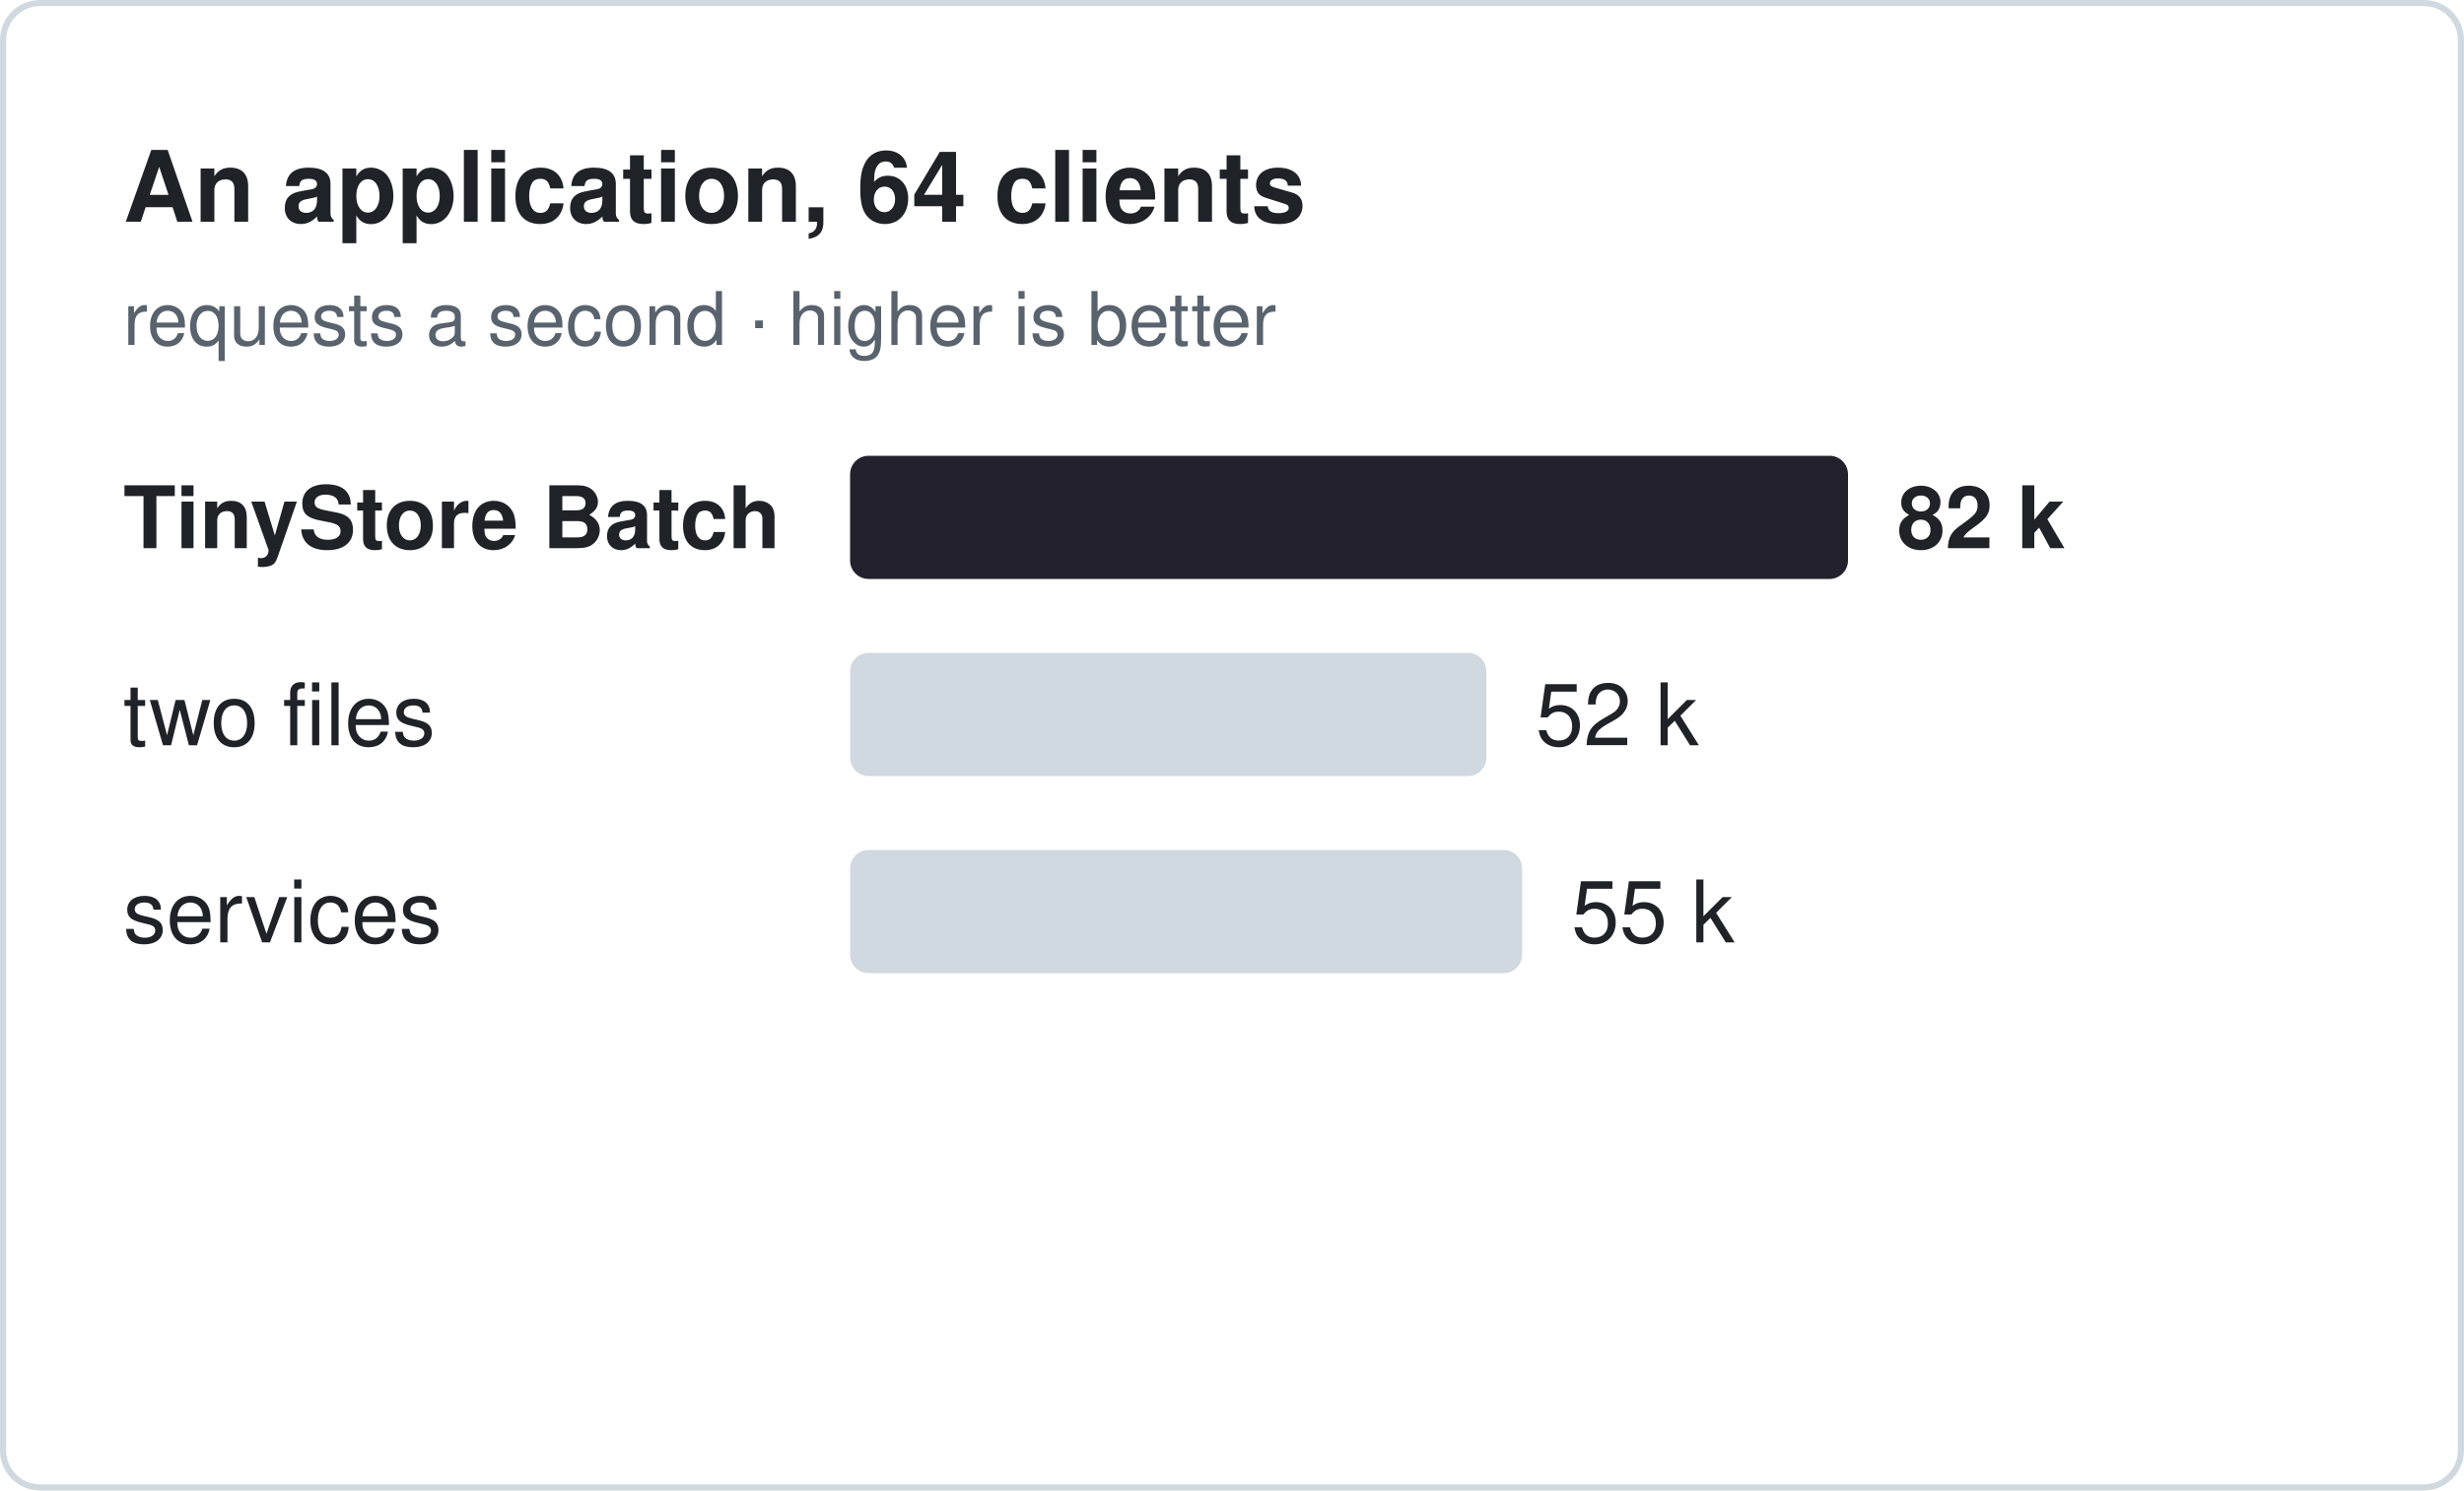
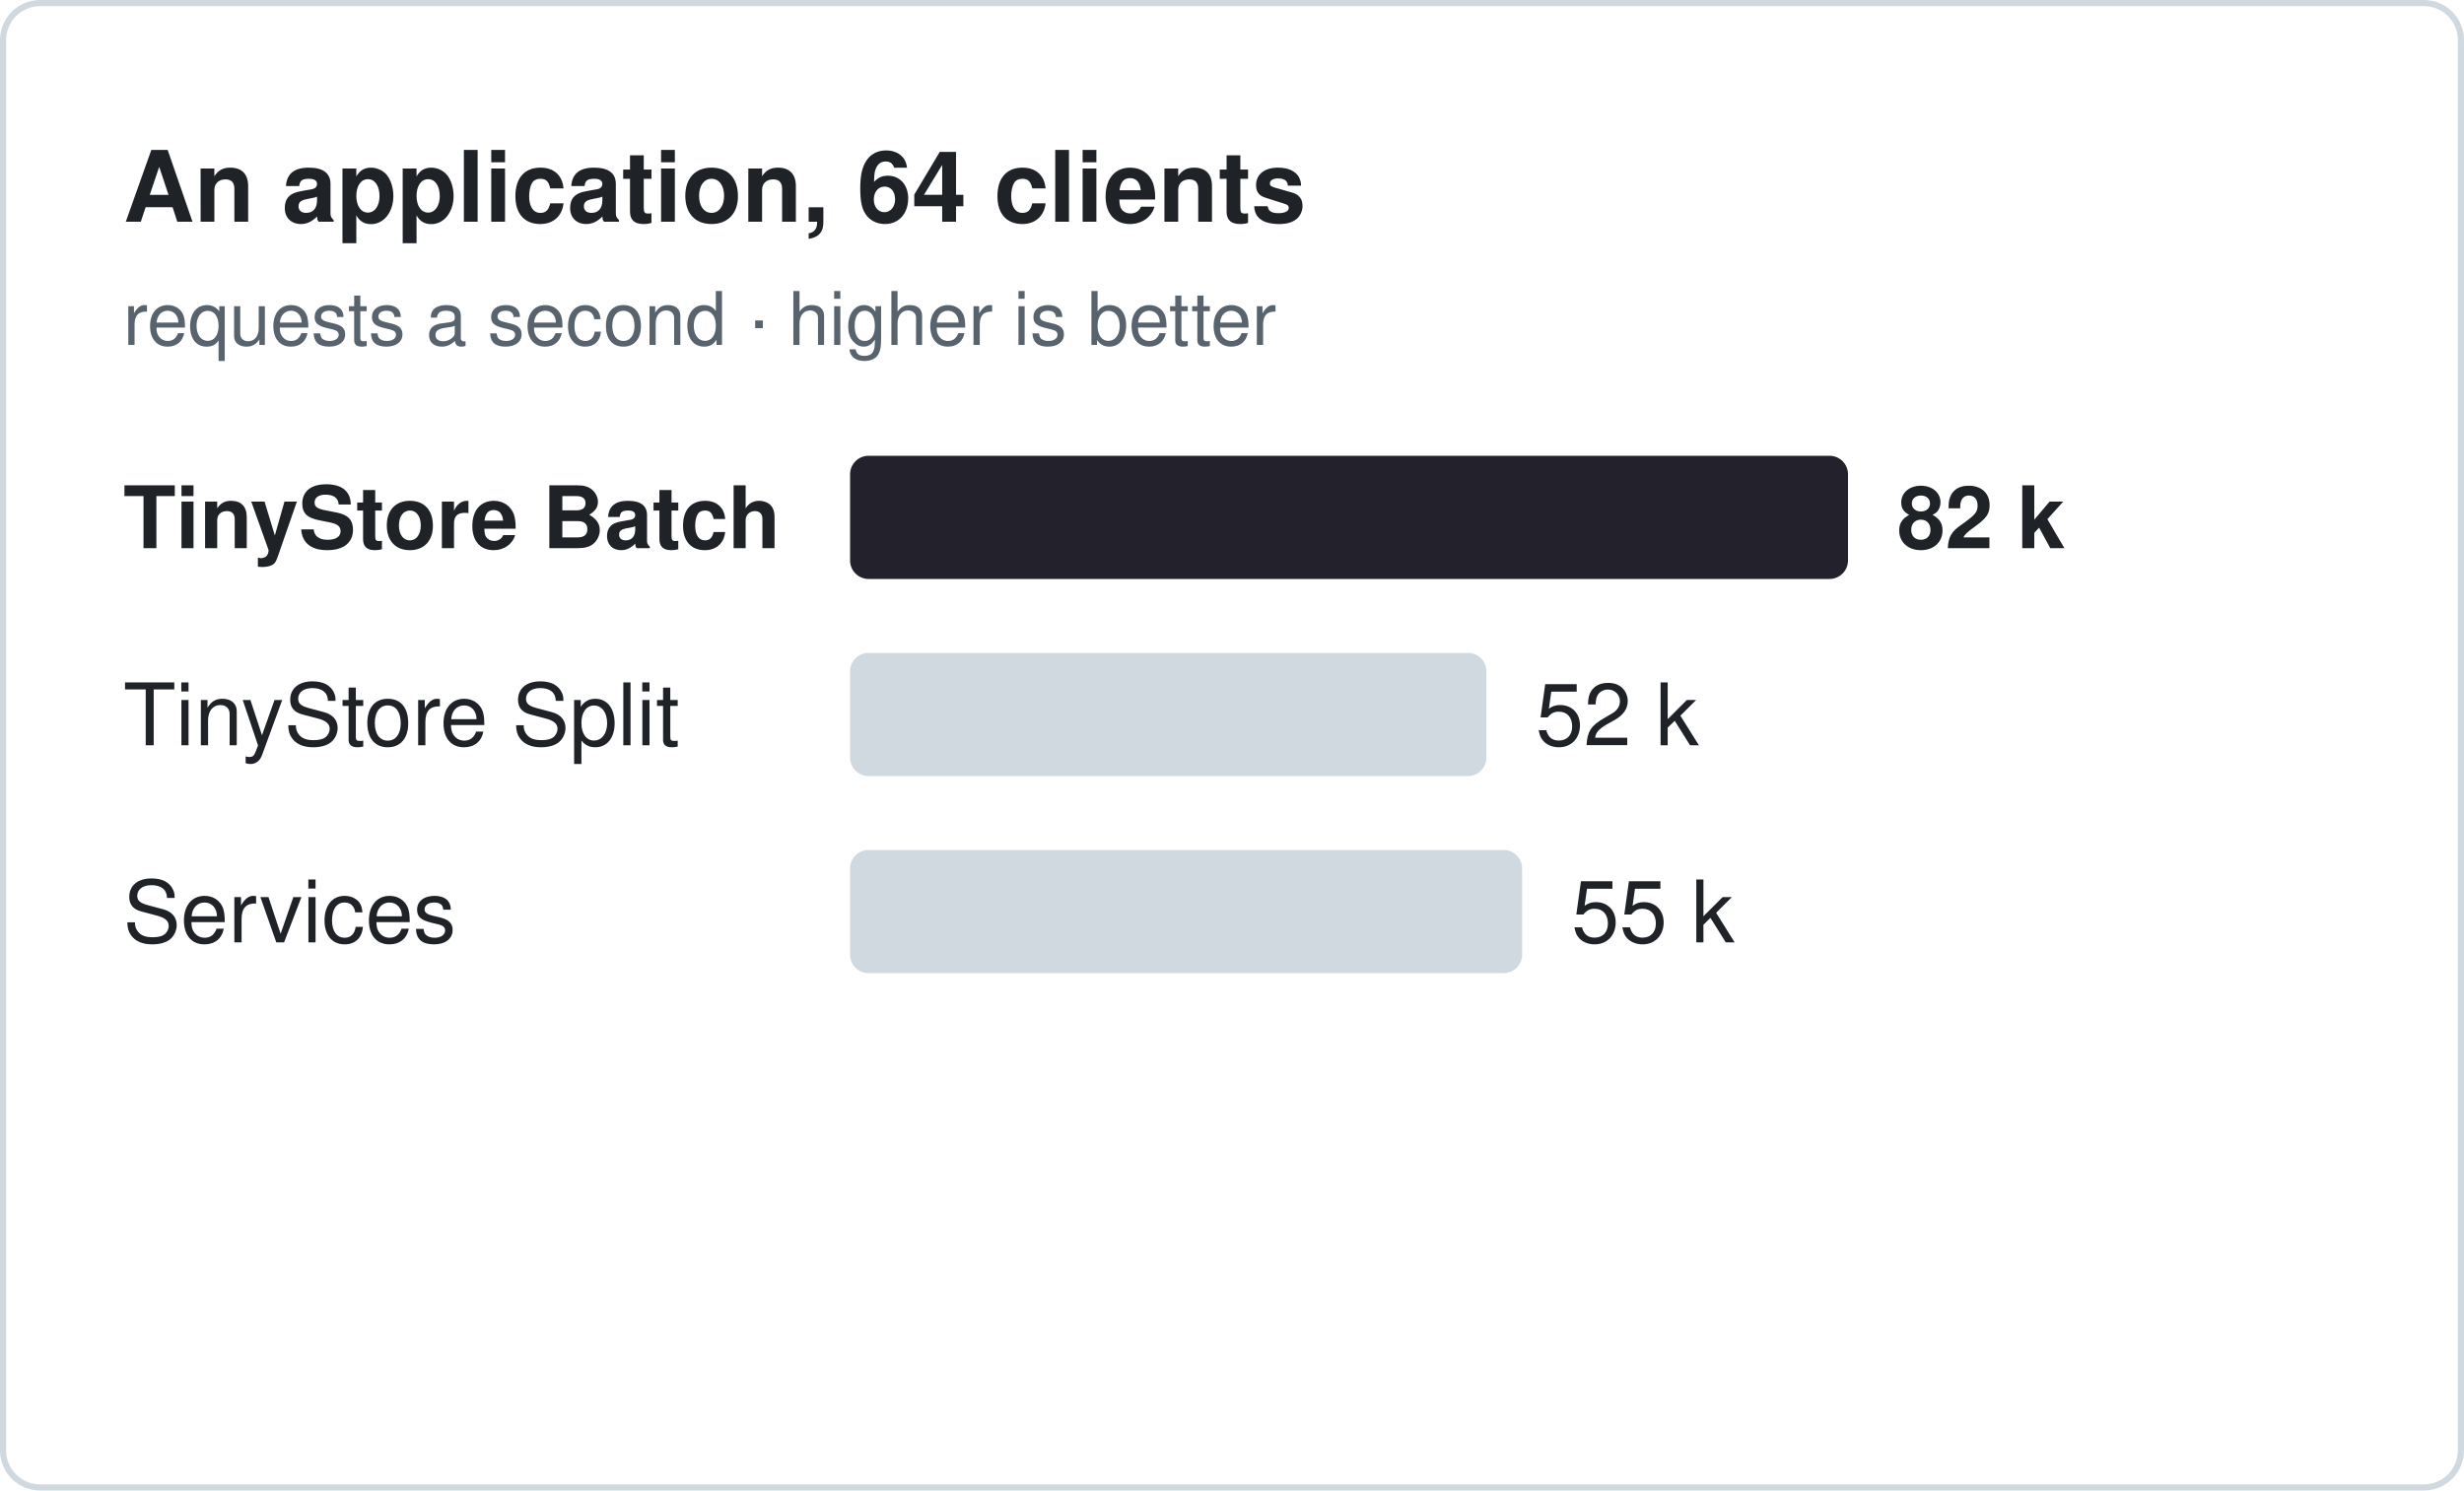
<svg xmlns="http://www.w3.org/2000/svg" width="400" height="242" viewBox="0 0 400 242" font-family="-apple-system, BlinkMacSystemFont, 'Segoe UI', Helvetica, Arial, sans-serif">
  <rect x="0.5" y="0.5" width="399" height="241" rx="6" fill="none" stroke="#d1d9e0" />
  <text x="20" y="36" font-size="16" font-weight="600" fill="#1f2328">An application, 64 clients</text>
  <text x="20" y="56" font-size="12" fill="#59636e">requests a second · higher is better</text>
  <text x="20" y="89.0" font-size="14" font-weight="600" fill="#1f2328">TinyStore Batch</text>
  <rect x="138" y="74" width="162.0" height="20" rx="3" fill="#23212B" />
  <text x="308.0" y="89.0" font-size="14" font-weight="600" fill="#1f2328">82 k</text>
-   <text x="20" y="121.0" font-size="14" font-weight="400" fill="#1f2328">two files</text>
+   <text x="20" y="121.0" font-size="14" font-weight="400" fill="#1f2328">TinyStore Split</text>
  <rect x="138" y="106" width="103.3" height="20" rx="3" fill="#d1d9e0" />
  <text x="249.3" y="121.0" font-size="14" font-weight="400" fill="#1f2328">52 k</text>
-   <text x="20" y="153.0" font-size="14" font-weight="400" fill="#1f2328">services</text>
+   <text x="20" y="153.0" font-size="14" font-weight="400" fill="#1f2328">Services</text>
  <rect x="138" y="138" width="109.1" height="20" rx="3" fill="#d1d9e0" />
  <text x="255.1" y="153.0" font-size="14" font-weight="400" fill="#1f2328">55 k</text>
</svg>
